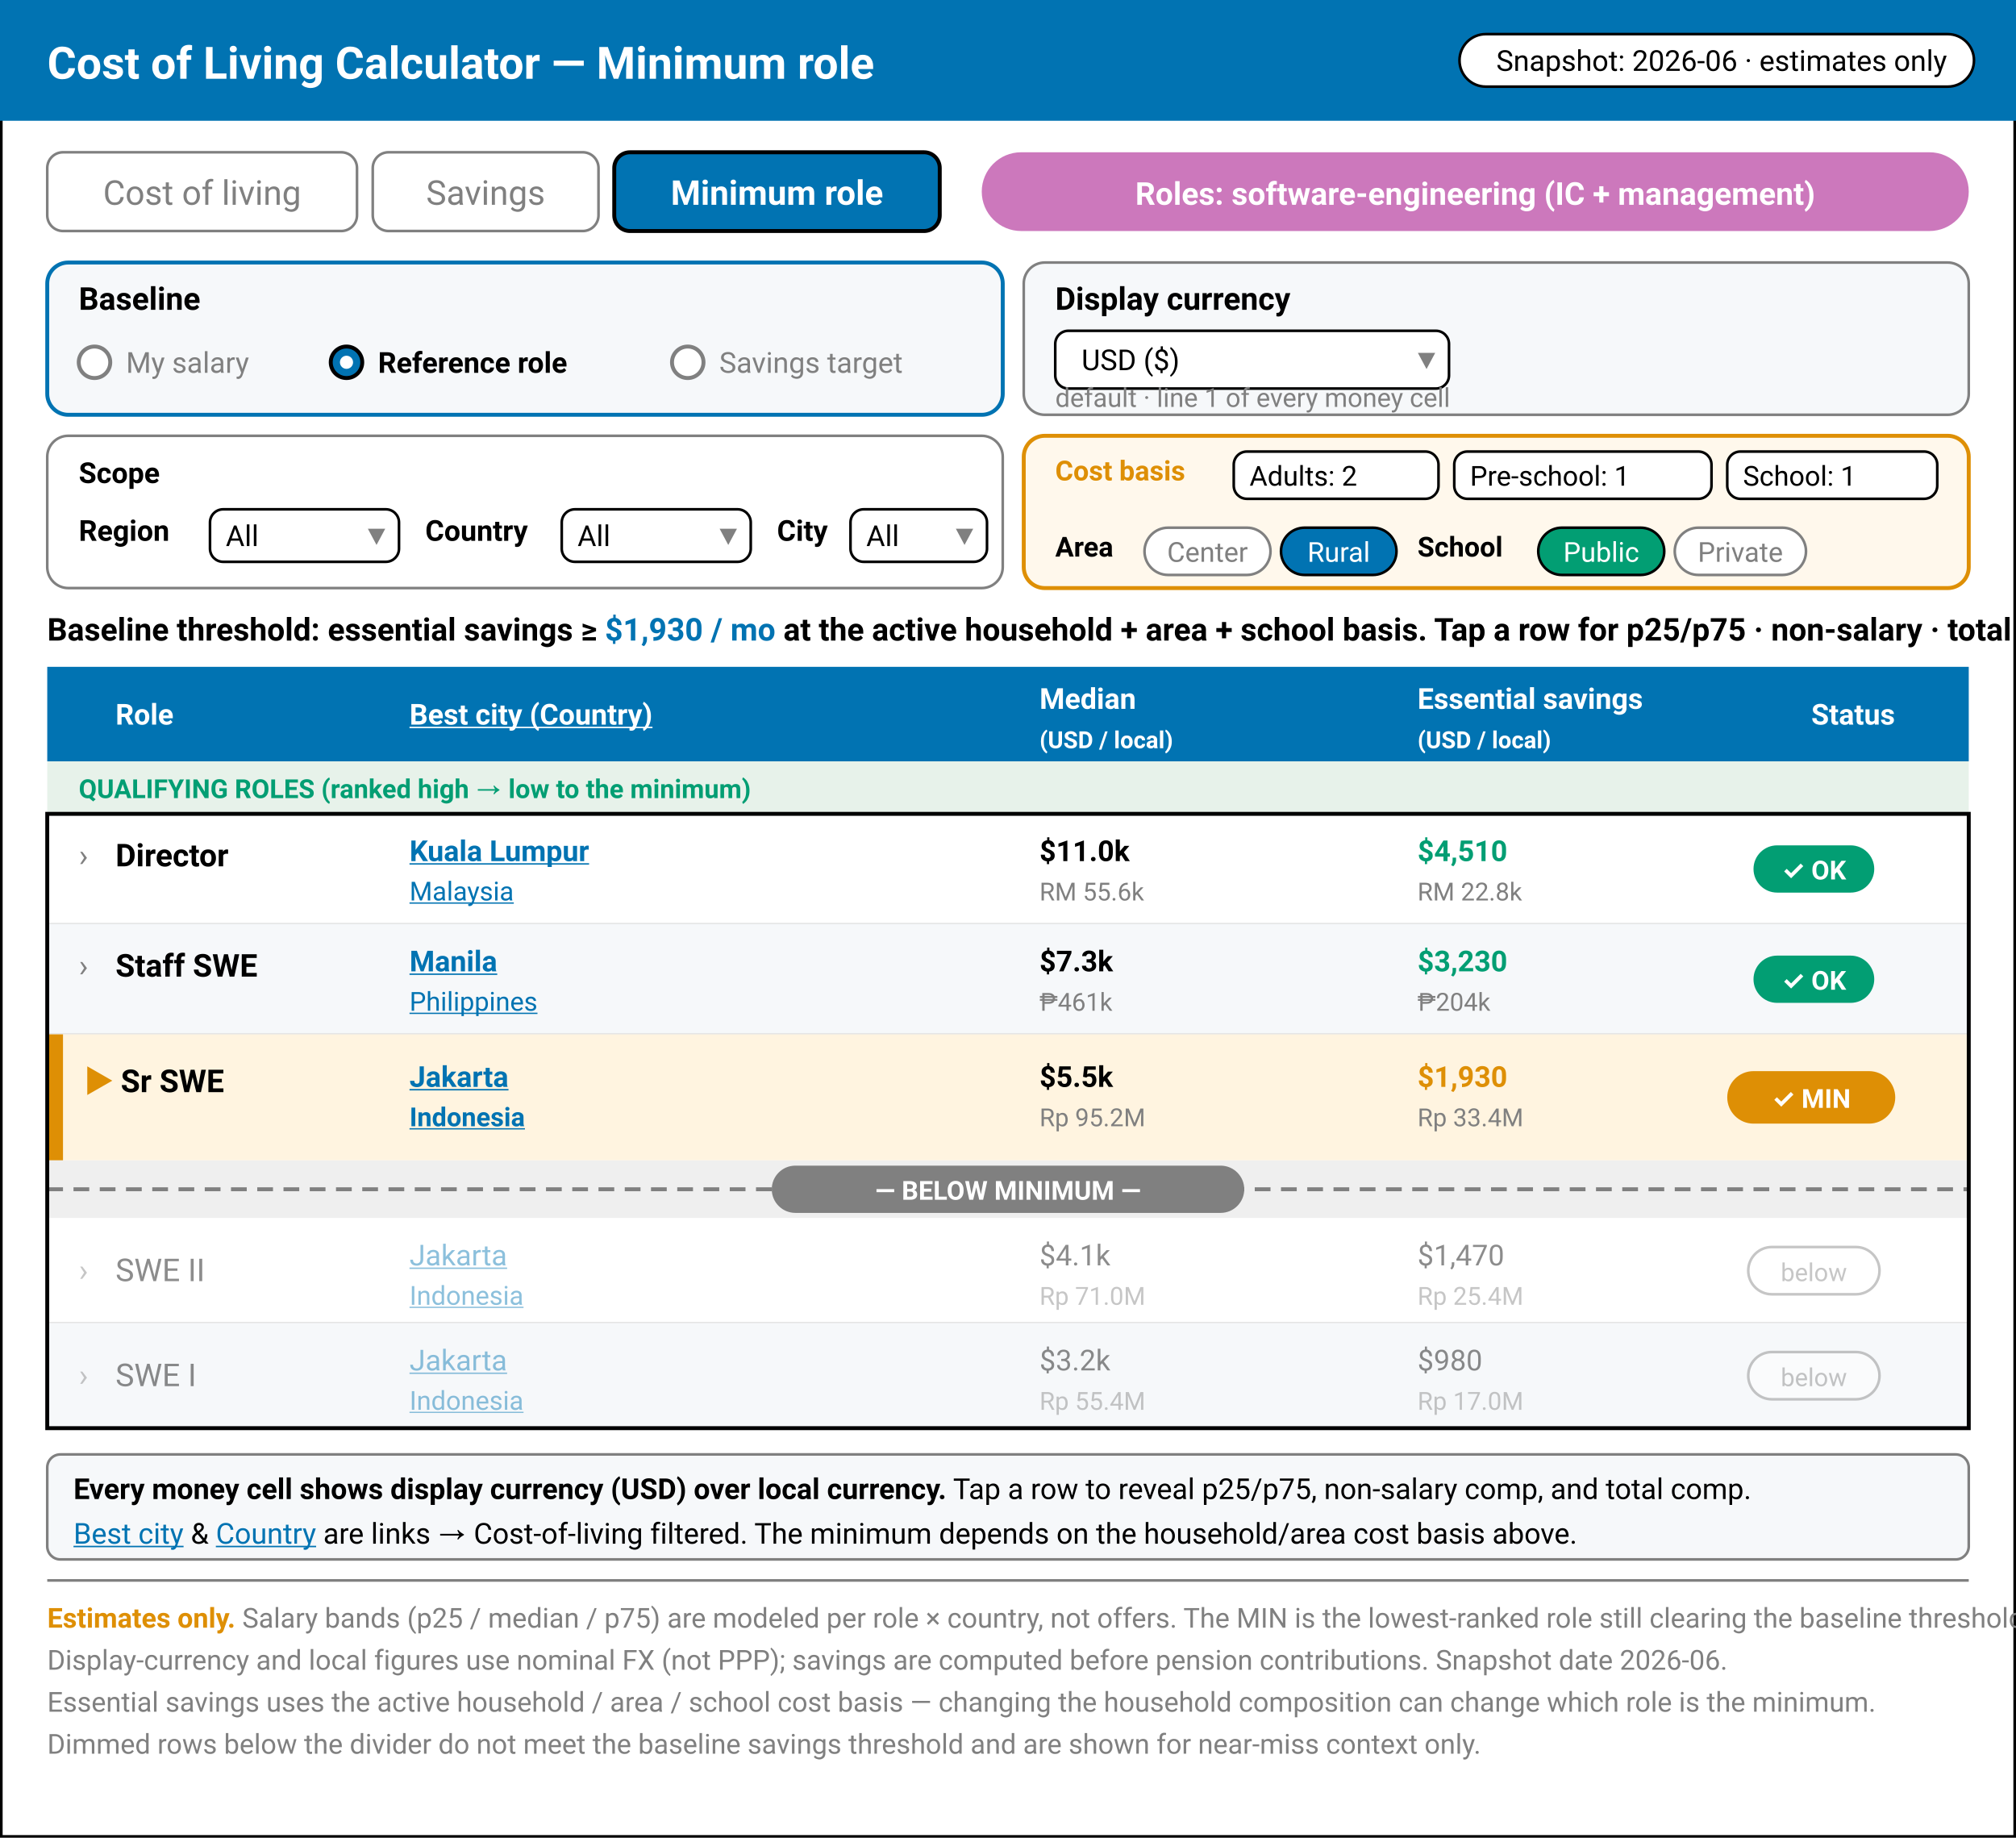
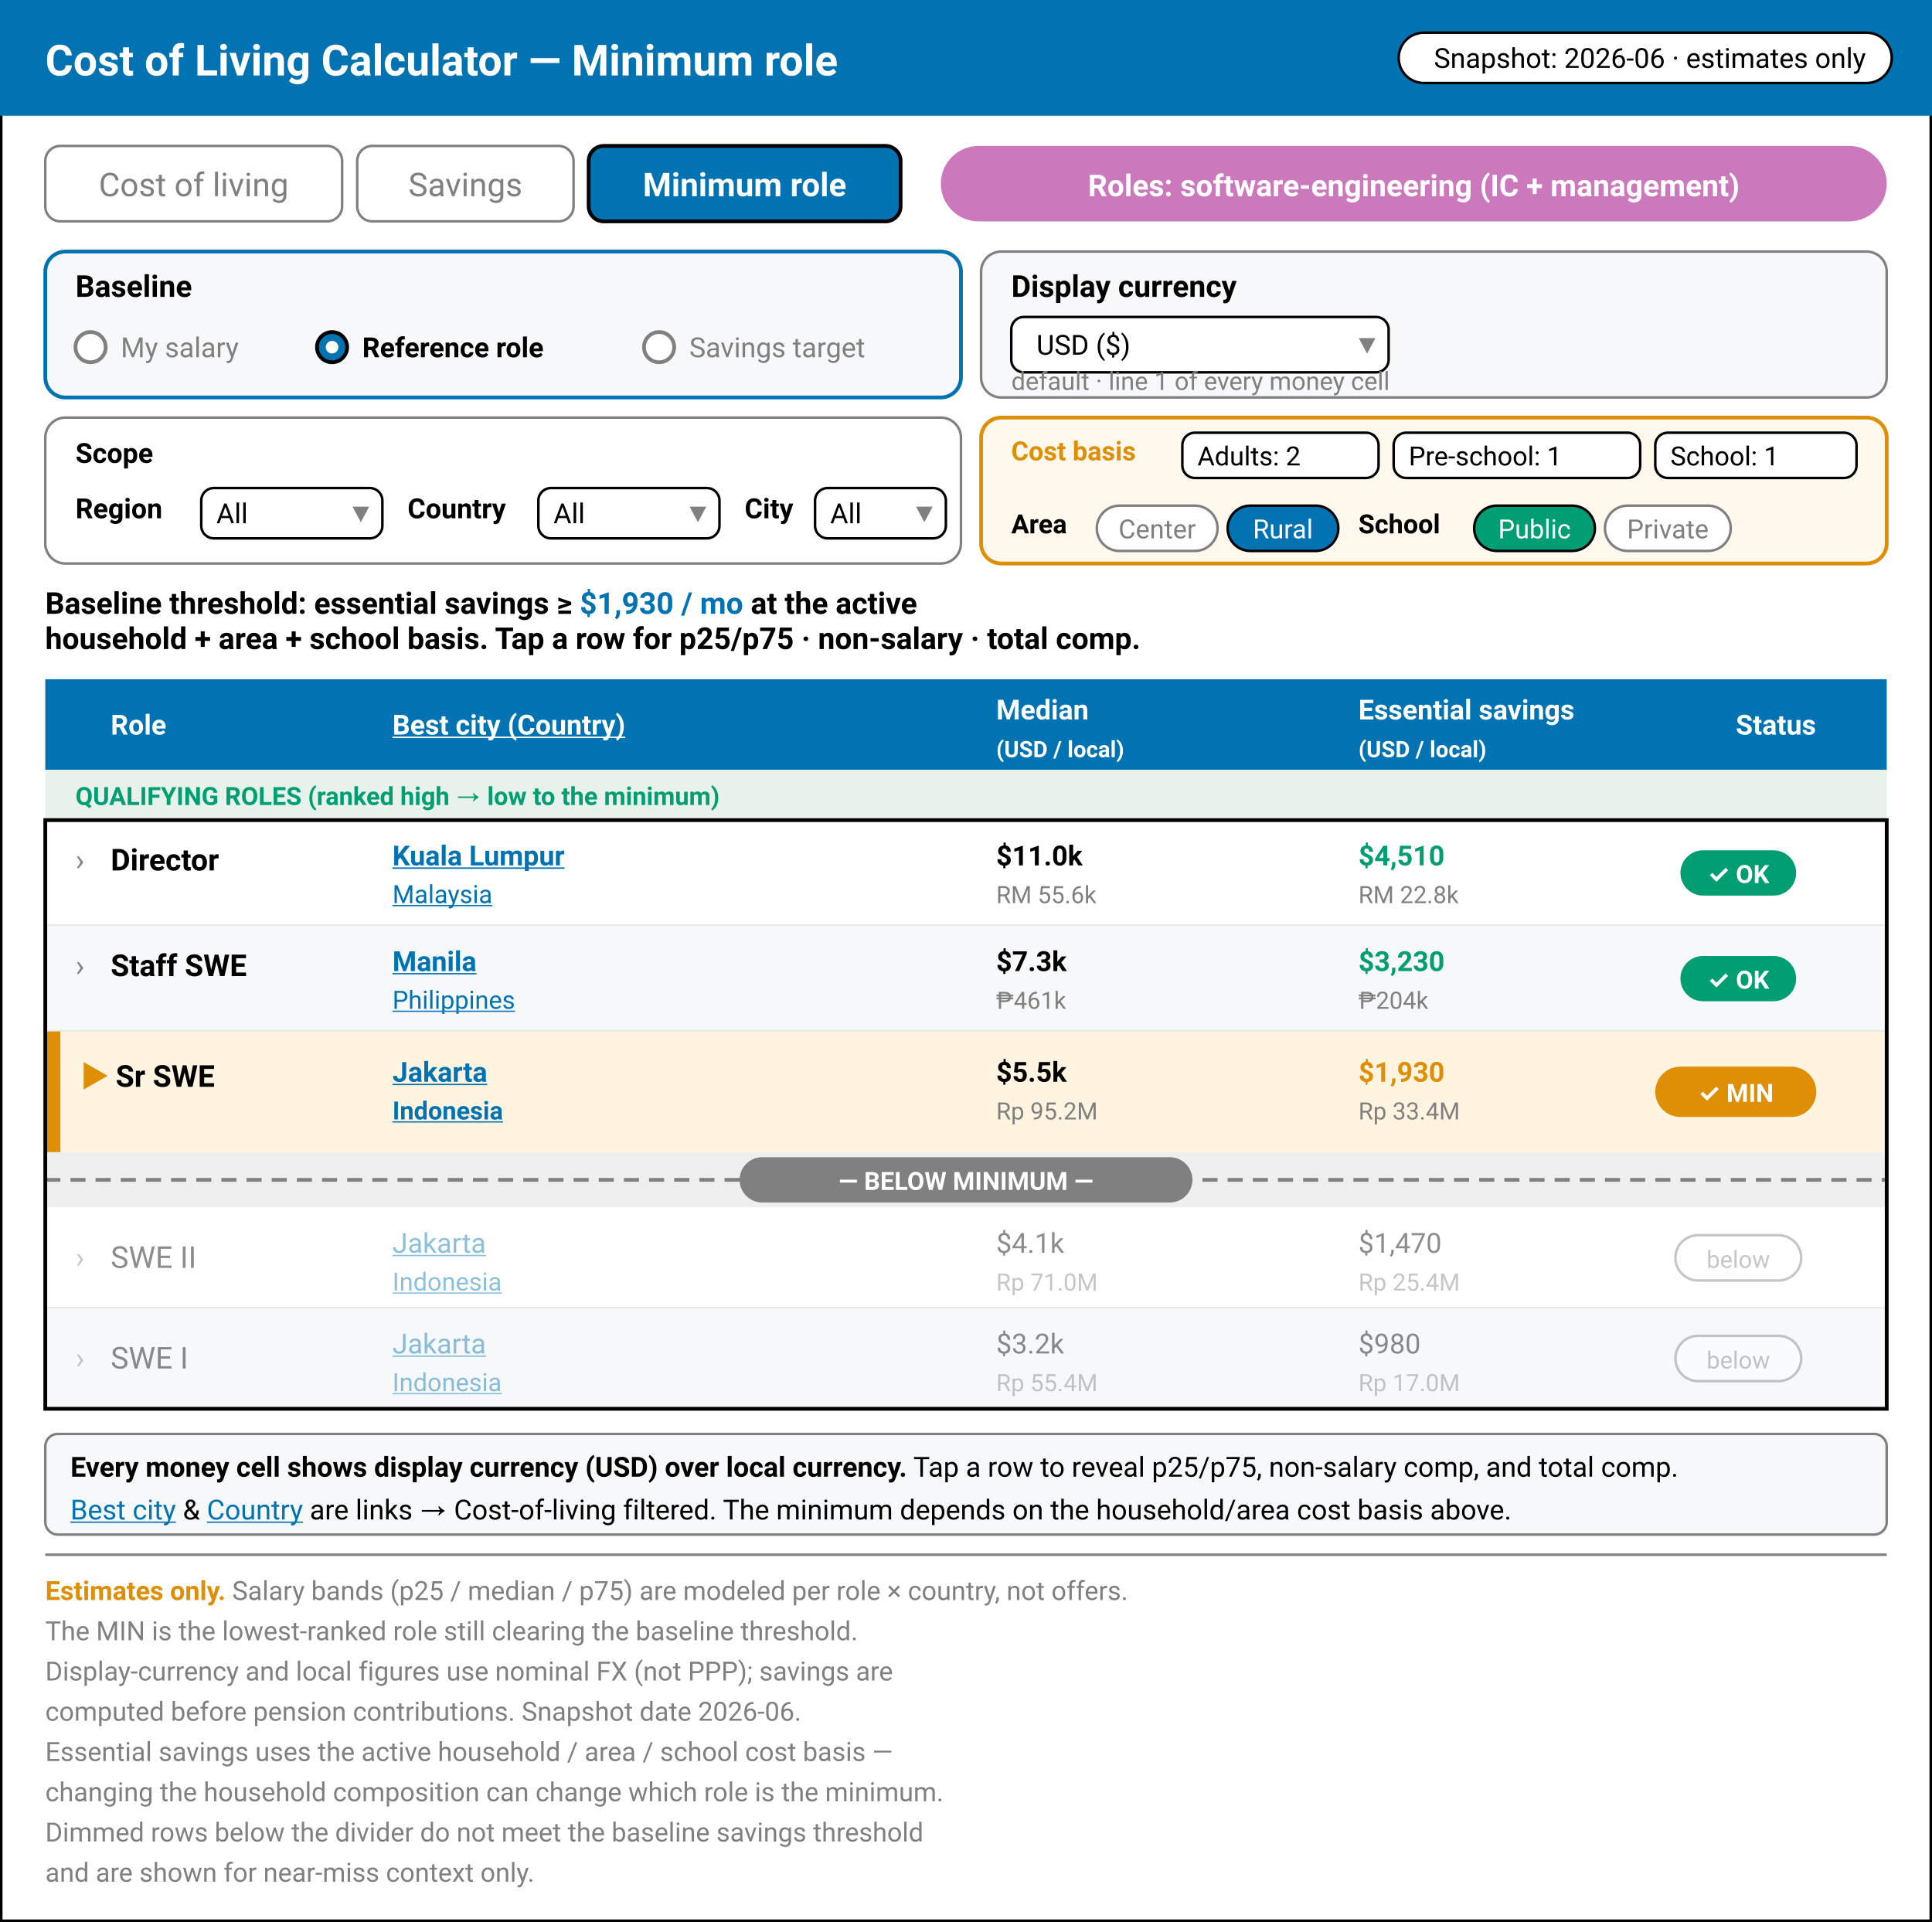
- <svg xmlns="http://www.w3.org/2000/svg" width="768" height="700" viewBox="0 0 768 700" font-family="-apple-system, Segoe UI, Roboto, Helvetica, Arial, sans-serif">
-   <rect x="0" y="0" width="768" height="700" fill="#FFFFFF" />
-   <rect x="0.5" y="0.5" width="767" height="699" fill="none" stroke="#000000" stroke-width="1" />
+ <svg xmlns="http://www.w3.org/2000/svg" width="768" height="764" viewBox="0 0 768 764" font-family="-apple-system, Segoe UI, Roboto, Helvetica, Arial, sans-serif">
+   <rect x="0" y="0" width="768" height="764" fill="#FFFFFF" />
+   <rect x="0.5" y="0.5" width="767" height="763" fill="none" stroke="#000000" stroke-width="1" />
  <rect x="0" y="0" width="768" height="46" fill="#0173B2" />
  <text x="18" y="30" font-size="17" font-weight="700" fill="#FFFFFF">Cost of Living Calculator — Minimum role</text>
  <rect x="556" y="13" width="196" height="20" rx="10" fill="#FFFFFF" stroke="#000000" stroke-width="1" />
  <text x="570" y="27" font-size="11" fill="#000000">Snapshot: 2026-06 · estimates only</text>
  <g font-size="13">
    <rect x="18" y="58" width="118" height="30" rx="6" fill="#FFFFFF" stroke="#808080" stroke-width="1" />
    <text x="77" y="78" text-anchor="middle" fill="#808080">Cost of living</text>
    <rect x="142" y="58" width="86" height="30" rx="6" fill="#FFFFFF" stroke="#808080" stroke-width="1" />
    <text x="185" y="78" text-anchor="middle" fill="#808080">Savings</text>
    <rect x="234" y="58" width="124" height="30" rx="6" fill="#0173B2" stroke="#000000" stroke-width="1.5" />
    <text x="296" y="78" text-anchor="middle" font-weight="700" fill="#FFFFFF">Minimum role</text>
  </g>
  <rect x="374" y="58" width="376" height="30" rx="15" fill="#CC78BC" />
  <text x="562" y="78" font-size="12" fill="#FFFFFF" text-anchor="middle" font-weight="700">Roles: software-engineering (IC + management)</text>
  <rect x="18" y="100" width="364" height="58" rx="8" fill="#F6F8FA" stroke="#0173B2" stroke-width="1.5" />
  <text x="30" y="118" font-size="12" font-weight="700" fill="#000000">Baseline</text>
  <g font-size="11">
    <circle cx="36" cy="138" r="6" fill="#FFFFFF" stroke="#808080" stroke-width="1.5" />
    <text x="48" y="142" fill="#808080">My salary</text>
    <circle cx="132" cy="138" r="6" fill="#0173B2" stroke="#000000" stroke-width="1.5" />
    <circle cx="132" cy="138" r="2.5" fill="#FFFFFF" />
    <text x="144" y="142" fill="#000000" font-weight="600">Reference role</text>
    <circle cx="262" cy="138" r="6" fill="#FFFFFF" stroke="#808080" stroke-width="1.5" />
    <text x="274" y="142" fill="#808080">Savings target</text>
  </g>
  <rect x="30" y="148" width="160" height="0" fill="none" stroke="none" />
  <rect x="390" y="100" width="360" height="58" rx="8" fill="#F6F8FA" stroke="#808080" stroke-width="1" />
  <text x="402" y="118" font-size="12" font-weight="700" fill="#000000">Display currency</text>
  <rect x="402" y="126" width="150" height="22" rx="5" fill="#FFFFFF" stroke="#000000" stroke-width="1" />
  <text x="412" y="141" font-size="11" fill="#000000">USD ($)</text>
  <text x="538" y="141" font-size="11" fill="#808080">▼</text>
  <text x="402" y="155" font-size="10" fill="#808080">default · line 1 of every money cell</text>
  <rect x="18" y="166" width="364" height="58" rx="8" fill="#FFFFFF" stroke="#808080" stroke-width="1" />
  <g font-size="11">
    <text x="30" y="184" font-weight="700" fill="#000000">Scope</text>
    <text x="30" y="206" font-weight="600" fill="#000000">Region</text>
    <rect x="80" y="194" width="72" height="20" rx="5" fill="#FFFFFF" stroke="#000000" stroke-width="1" />
    <text x="86" y="208" fill="#000000">All</text>
    <text x="138" y="208" fill="#808080">▼</text>
    <text x="162" y="206" font-weight="600" fill="#000000">Country</text>
    <rect x="214" y="194" width="72" height="20" rx="5" fill="#FFFFFF" stroke="#000000" stroke-width="1" />
    <text x="220" y="208" fill="#000000">All</text>
    <text x="272" y="208" fill="#808080">▼</text>
    <text x="296" y="206" font-weight="600" fill="#000000">City</text>
    <rect x="324" y="194" width="52" height="20" rx="5" fill="#FFFFFF" stroke="#000000" stroke-width="1" />
    <text x="330" y="208" fill="#000000">All</text>
    <text x="362" y="208" fill="#808080">▼</text>
  </g>
  <rect x="390" y="166" width="360" height="58" rx="8" fill="#FFF8EC" stroke="#DE8F05" stroke-width="1.5" />
  <g font-size="10.5">
    <text x="402" y="183" font-weight="700" fill="#DE8F05">Cost basis</text>
    <rect x="470" y="172" width="78" height="18" rx="5" fill="#FFFFFF" stroke="#000000" stroke-width="1" />
    <text x="476" y="185" fill="#000000">Adults: 2</text>
    <rect x="554" y="172" width="98" height="18" rx="5" fill="#FFFFFF" stroke="#000000" stroke-width="1" />
    <text x="560" y="185" fill="#000000">Pre-school: 1</text>
    <rect x="658" y="172" width="80" height="18" rx="5" fill="#FFFFFF" stroke="#000000" stroke-width="1" />
    <text x="664" y="185" fill="#000000">School: 1</text>
    <text x="402" y="212" font-weight="600" fill="#000000">Area</text>
    <rect x="436" y="201" width="48" height="18" rx="9" fill="#FFFFFF" stroke="#808080" stroke-width="1" />
    <text x="460" y="214" text-anchor="middle" fill="#808080">Center</text>
    <rect x="488" y="201" width="44" height="18" rx="9" fill="#0173B2" stroke="#000000" stroke-width="1" />
    <text x="510" y="214" text-anchor="middle" fill="#FFFFFF">Rural</text>
    <text x="540" y="212" font-weight="600" fill="#000000">School</text>
    <rect x="586" y="201" width="48" height="18" rx="9" fill="#029E73" stroke="#000000" stroke-width="1" />
    <text x="610" y="214" text-anchor="middle" fill="#FFFFFF">Public</text>
    <rect x="638" y="201" width="50" height="18" rx="9" fill="#FFFFFF" stroke="#808080" stroke-width="1" />
    <text x="663" y="214" text-anchor="middle" fill="#808080">Private</text>
  </g>
-   <text x="18" y="244" font-size="12" font-weight="600" fill="#000000">Baseline threshold: essential savings ≥ <tspan fill="#0173B2">$1,930 / mo</tspan> at the active household + area + school basis. Tap a row for p25/p75 · non-salary · total comp.</text>
-   <rect x="18" y="254" width="732" height="36" fill="#0173B2" />
+   <text x="18" y="244" font-size="12" font-weight="600" fill="#000000">Baseline threshold: essential savings ≥ <tspan fill="#0173B2">$1,930 / mo</tspan> at the active</text>
+   <text x="18" y="258" font-size="12" font-weight="600" fill="#000000">household + area + school basis. Tap a row for p25/p75 · non-salary · total comp.</text>
+   <rect x="18" y="270" width="732" height="36" fill="#0173B2" />
  <g font-size="11" fill="#FFFFFF" font-weight="700">
-     <text x="44" y="276">Role</text>
-     <text x="156" y="276" text-decoration="underline">Best city (Country)</text>
-     <text x="396" y="270">Median</text>
-     <text x="396" y="285" font-size="9">(USD / local)</text>
-     <text x="540" y="270">Essential savings</text>
-     <text x="540" y="285" font-size="9">(USD / local)</text>
-     <text x="690" y="276">Status</text>
+     <text x="44" y="292">Role</text>
+     <text x="156" y="292" text-decoration="underline">Best city (Country)</text>
+     <text x="396" y="286">Median</text>
+     <text x="396" y="301" font-size="9">(USD / local)</text>
+     <text x="540" y="286">Essential savings</text>
+     <text x="540" y="301" font-size="9">(USD / local)</text>
+     <text x="690" y="292">Status</text>
  </g>
-   <rect x="18" y="290" width="732" height="20" fill="#E7F2EA" />
-   <text x="30" y="304" font-size="10" font-weight="700" fill="#029E73">QUALIFYING ROLES (ranked high → low to the minimum)</text>
-   <rect x="18" y="310" width="732" height="42" fill="#FFFFFF" />
-   <text x="30" y="330" font-size="12" fill="#808080">›</text>
-   <text x="44" y="330" font-size="12" font-weight="600" fill="#000000">Director</text>
-   <text x="156" y="328" font-size="11" fill="#0173B2" text-decoration="underline" font-weight="600">Kuala Lumpur</text>
-   <text x="156" y="343" font-size="10" fill="#0173B2" text-decoration="underline">Malaysia</text>
-   <text x="396" y="328" font-size="11" fill="#000000" font-weight="700">$11.0k</text>
-   <text x="396" y="343" font-size="9.5" fill="#808080">RM 55.6k</text>
-   <text x="540" y="328" font-size="11" fill="#029E73" font-weight="700">$4,510</text>
-   <text x="540" y="343" font-size="9.5" fill="#808080">RM 22.8k</text>
-   <rect x="668" y="322" width="46" height="18" rx="9" fill="#029E73" />
-   <text x="691" y="335" font-size="10" fill="#FFFFFF" text-anchor="middle" font-weight="700">✓ OK</text>
-   <line x1="18" y1="352" x2="750" y2="352" stroke="#E5E5E5" stroke-width="1" />
-   <rect x="18" y="352" width="732" height="42" fill="#F6F8FA" />
-   <text x="30" y="372" font-size="12" fill="#808080">›</text>
-   <text x="44" y="372" font-size="12" font-weight="600" fill="#000000">Staff SWE</text>
-   <text x="156" y="370" font-size="11" fill="#0173B2" text-decoration="underline" font-weight="600">Manila</text>
-   <text x="156" y="385" font-size="10" fill="#0173B2" text-decoration="underline">Philippines</text>
-   <text x="396" y="370" font-size="11" fill="#000000" font-weight="700">$7.3k</text>
-   <text x="396" y="385" font-size="9.5" fill="#808080">₱461k</text>
-   <text x="540" y="370" font-size="11" fill="#029E73" font-weight="700">$3,230</text>
-   <text x="540" y="385" font-size="9.5" fill="#808080">₱204k</text>
-   <rect x="668" y="364" width="46" height="18" rx="9" fill="#029E73" />
-   <text x="691" y="377" font-size="10" fill="#FFFFFF" text-anchor="middle" font-weight="700">✓ OK</text>
-   <line x1="18" y1="394" x2="750" y2="394" stroke="#E5E5E5" stroke-width="1" />
-   <rect x="18" y="394" width="732" height="48" fill="#FFF4E0" />
-   <rect x="18" y="394" width="6" height="48" fill="#DE8F05" />
-   <text x="32" y="416" font-size="12" fill="#DE8F05" font-weight="700">▶</text>
-   <text x="46" y="416" font-size="12" font-weight="700" fill="#000000">Sr SWE</text>
-   <text x="156" y="414" font-size="11" fill="#0173B2" text-decoration="underline" font-weight="700">Jakarta</text>
-   <text x="156" y="429" font-size="10" fill="#0173B2" text-decoration="underline" font-weight="700">Indonesia</text>
-   <text x="396" y="414" font-size="11" fill="#000000" font-weight="700">$5.5k</text>
-   <text x="396" y="429" font-size="9.5" fill="#808080">Rp 95.2M</text>
-   <text x="540" y="414" font-size="11" fill="#DE8F05" font-weight="700">$1,930</text>
-   <text x="540" y="429" font-size="9.5" fill="#808080">Rp 33.4M</text>
-   <rect x="658" y="408" width="64" height="20" rx="10" fill="#DE8F05" />
-   <text x="690" y="422" font-size="10" fill="#FFFFFF" text-anchor="middle" font-weight="700">✓ MIN</text>
-   <rect x="18" y="442" width="732" height="22" fill="#EFEFEF" />
-   <line x1="18" y1="453" x2="750" y2="453" stroke="#808080" stroke-width="1.5" stroke-dasharray="6 4" />
-   <rect x="294" y="444" width="180" height="18" rx="9" fill="#808080" />
-   <text x="384" y="457" font-size="10" fill="#FFFFFF" text-anchor="middle" font-weight="700">— BELOW MINIMUM —</text>
-   <rect x="18" y="464" width="732" height="40" fill="#FFFFFF" />
+   <rect x="18" y="306" width="732" height="20" fill="#E7F2EA" />
+   <text x="30" y="320" font-size="10" font-weight="700" fill="#029E73">QUALIFYING ROLES (ranked high → low to the minimum)</text>
+   <rect x="18" y="326" width="732" height="42" fill="#FFFFFF" />
+   <text x="30" y="346" font-size="12" fill="#808080">›</text>
+   <text x="44" y="346" font-size="12" font-weight="600" fill="#000000">Director</text>
+   <text x="156" y="344" font-size="11" fill="#0173B2" text-decoration="underline" font-weight="600">Kuala Lumpur</text>
+   <text x="156" y="359" font-size="10" fill="#0173B2" text-decoration="underline">Malaysia</text>
+   <text x="396" y="344" font-size="11" fill="#000000" font-weight="700">$11.0k</text>
+   <text x="396" y="359" font-size="9.5" fill="#808080">RM 55.6k</text>
+   <text x="540" y="344" font-size="11" fill="#029E73" font-weight="700">$4,510</text>
+   <text x="540" y="359" font-size="9.5" fill="#808080">RM 22.8k</text>
+   <rect x="668" y="338" width="46" height="18" rx="9" fill="#029E73" />
+   <text x="691" y="351" font-size="10" fill="#FFFFFF" text-anchor="middle" font-weight="700">✓ OK</text>
+   <line x1="18" y1="368" x2="750" y2="368" stroke="#E5E5E5" stroke-width="1" />
+   <rect x="18" y="368" width="732" height="42" fill="#F6F8FA" />
+   <text x="30" y="388" font-size="12" fill="#808080">›</text>
+   <text x="44" y="388" font-size="12" font-weight="600" fill="#000000">Staff SWE</text>
+   <text x="156" y="386" font-size="11" fill="#0173B2" text-decoration="underline" font-weight="600">Manila</text>
+   <text x="156" y="401" font-size="10" fill="#0173B2" text-decoration="underline">Philippines</text>
+   <text x="396" y="386" font-size="11" fill="#000000" font-weight="700">$7.3k</text>
+   <text x="396" y="401" font-size="9.5" fill="#808080">₱461k</text>
+   <text x="540" y="386" font-size="11" fill="#029E73" font-weight="700">$3,230</text>
+   <text x="540" y="401" font-size="9.5" fill="#808080">₱204k</text>
+   <rect x="668" y="380" width="46" height="18" rx="9" fill="#029E73" />
+   <text x="691" y="393" font-size="10" fill="#FFFFFF" text-anchor="middle" font-weight="700">✓ OK</text>
+   <line x1="18" y1="410" x2="750" y2="410" stroke="#E5E5E5" stroke-width="1" />
+   <rect x="18" y="410" width="732" height="48" fill="#FFF4E0" />
+   <rect x="18" y="410" width="6" height="48" fill="#DE8F05" />
+   <text x="32" y="432" font-size="12" fill="#DE8F05" font-weight="700">▶</text>
+   <text x="46" y="432" font-size="12" font-weight="700" fill="#000000">Sr SWE</text>
+   <text x="156" y="430" font-size="11" fill="#0173B2" text-decoration="underline" font-weight="700">Jakarta</text>
+   <text x="156" y="445" font-size="10" fill="#0173B2" text-decoration="underline" font-weight="700">Indonesia</text>
+   <text x="396" y="430" font-size="11" fill="#000000" font-weight="700">$5.5k</text>
+   <text x="396" y="445" font-size="9.5" fill="#808080">Rp 95.2M</text>
+   <text x="540" y="430" font-size="11" fill="#DE8F05" font-weight="700">$1,930</text>
+   <text x="540" y="445" font-size="9.5" fill="#808080">Rp 33.4M</text>
+   <rect x="658" y="424" width="64" height="20" rx="10" fill="#DE8F05" />
+   <text x="690" y="438" font-size="10" fill="#FFFFFF" text-anchor="middle" font-weight="700">✓ MIN</text>
+   <rect x="18" y="458" width="732" height="22" fill="#EFEFEF" />
+   <line x1="18" y1="469" x2="750" y2="469" stroke="#808080" stroke-width="1.5" stroke-dasharray="6 4" />
+   <rect x="294" y="460" width="180" height="18" rx="9" fill="#808080" />
+   <text x="384" y="473" font-size="10" fill="#FFFFFF" text-anchor="middle" font-weight="700">— BELOW MINIMUM —</text>
+   <rect x="18" y="480" width="732" height="40" fill="#FFFFFF" />
  <g opacity="0.45">
-     <text x="30" y="488" font-size="12" fill="#808080">›</text>
-     <text x="44" y="488" font-size="12" fill="#000000">SWE II</text>
-     <text x="156" y="482" font-size="11" fill="#0173B2" text-decoration="underline">Jakarta</text>
-     <text x="156" y="497" font-size="10" fill="#0173B2" text-decoration="underline">Indonesia</text>
-     <text x="396" y="482" font-size="11" fill="#000000">$4.1k</text>
-     <text x="396" y="497" font-size="9.5" fill="#808080">Rp 71.0M</text>
-     <text x="540" y="482" font-size="11" fill="#000000">$1,470</text>
-     <text x="540" y="497" font-size="9.5" fill="#808080">Rp 25.4M</text>
-     <rect x="666" y="475" width="50" height="18" rx="9" fill="#FFFFFF" stroke="#808080" stroke-width="1" />
-     <text x="691" y="488" font-size="9.5" fill="#808080" text-anchor="middle">below</text>
+     <text x="30" y="504" font-size="12" fill="#808080">›</text>
+     <text x="44" y="504" font-size="12" fill="#000000">SWE II</text>
+     <text x="156" y="498" font-size="11" fill="#0173B2" text-decoration="underline">Jakarta</text>
+     <text x="156" y="513" font-size="10" fill="#0173B2" text-decoration="underline">Indonesia</text>
+     <text x="396" y="498" font-size="11" fill="#000000">$4.1k</text>
+     <text x="396" y="513" font-size="9.5" fill="#808080">Rp 71.0M</text>
+     <text x="540" y="498" font-size="11" fill="#000000">$1,470</text>
+     <text x="540" y="513" font-size="9.5" fill="#808080">Rp 25.4M</text>
+     <rect x="666" y="491" width="50" height="18" rx="9" fill="#FFFFFF" stroke="#808080" stroke-width="1" />
+     <text x="691" y="504" font-size="9.5" fill="#808080" text-anchor="middle">below</text>
  </g>
-   <line x1="18" y1="504" x2="750" y2="504" stroke="#E5E5E5" stroke-width="1" />
-   <rect x="18" y="504" width="732" height="40" fill="#F6F8FA" />
+   <line x1="18" y1="520" x2="750" y2="520" stroke="#E5E5E5" stroke-width="1" />
+   <rect x="18" y="520" width="732" height="40" fill="#F6F8FA" />
  <g opacity="0.45">
-     <text x="30" y="528" font-size="12" fill="#808080">›</text>
-     <text x="44" y="528" font-size="12" fill="#000000">SWE I</text>
-     <text x="156" y="522" font-size="11" fill="#0173B2" text-decoration="underline">Jakarta</text>
-     <text x="156" y="537" font-size="10" fill="#0173B2" text-decoration="underline">Indonesia</text>
-     <text x="396" y="522" font-size="11" fill="#000000">$3.2k</text>
-     <text x="396" y="537" font-size="9.5" fill="#808080">Rp 55.4M</text>
-     <text x="540" y="522" font-size="11" fill="#000000">$980</text>
-     <text x="540" y="537" font-size="9.5" fill="#808080">Rp 17.0M</text>
-     <rect x="666" y="515" width="50" height="18" rx="9" fill="#FFFFFF" stroke="#808080" stroke-width="1" />
-     <text x="691" y="528" font-size="9.5" fill="#808080" text-anchor="middle">below</text>
+     <text x="30" y="544" font-size="12" fill="#808080">›</text>
+     <text x="44" y="544" font-size="12" fill="#000000">SWE I</text>
+     <text x="156" y="538" font-size="11" fill="#0173B2" text-decoration="underline">Jakarta</text>
+     <text x="156" y="553" font-size="10" fill="#0173B2" text-decoration="underline">Indonesia</text>
+     <text x="396" y="538" font-size="11" fill="#000000">$3.2k</text>
+     <text x="396" y="553" font-size="9.5" fill="#808080">Rp 55.4M</text>
+     <text x="540" y="538" font-size="11" fill="#000000">$980</text>
+     <text x="540" y="553" font-size="9.5" fill="#808080">Rp 17.0M</text>
+     <rect x="666" y="531" width="50" height="18" rx="9" fill="#FFFFFF" stroke="#808080" stroke-width="1" />
+     <text x="691" y="544" font-size="9.5" fill="#808080" text-anchor="middle">below</text>
  </g>
-   <rect x="18" y="310" width="732" height="234" fill="none" stroke="#000000" stroke-width="1.5" />
-   <rect x="18" y="554" width="732" height="40" rx="5" fill="#F6F8FA" stroke="#808080" stroke-width="1" />
-   <text x="28" y="571" font-size="11" fill="#000000">
+   <rect x="18" y="326" width="732" height="234" fill="none" stroke="#000000" stroke-width="1.5" />
+   <rect x="18" y="570" width="732" height="40" rx="5" fill="#F6F8FA" stroke="#808080" stroke-width="1" />
+   <text x="28" y="587" font-size="11" fill="#000000">
    <tspan font-weight="700">Every money cell shows display currency (USD) over local currency.</tspan> Tap a row to reveal p25/p75, non-salary comp, and total comp.</text>
-   <text x="28" y="588" font-size="11" fill="#000000">
+   <text x="28" y="604" font-size="11" fill="#000000">
    <tspan fill="#0173B2" text-decoration="underline">Best city</tspan> &amp; <tspan fill="#0173B2" text-decoration="underline">Country</tspan> are links → Cost-of-living filtered. The minimum depends on the household/area cost basis above.</text>
-   <line x1="18" y1="602" x2="750" y2="602" stroke="#808080" stroke-width="1" />
+   <line x1="18" y1="618" x2="750" y2="618" stroke="#808080" stroke-width="1" />
  <g font-size="10.5" fill="#808080">
-     <text x="18" y="620">
-       <tspan font-weight="700" fill="#DE8F05">Estimates only.</tspan> Salary bands (p25 / median / p75) are modeled per role × country, not offers. The MIN is the lowest-ranked role still clearing the baseline threshold.</text>
-     <text x="18" y="636">Display-currency and local figures use nominal FX (not PPP); savings are computed before pension contributions. Snapshot date 2026-06.</text>
-     <text x="18" y="652">Essential savings uses the active household / area / school cost basis — changing the household composition can change which role is the minimum.</text>
-     <text x="18" y="668">Dimmed rows below the divider do not meet the baseline savings threshold and are shown for near-miss context only.</text>
+     <text x="18" y="636">
+       <tspan font-weight="700" fill="#DE8F05">Estimates only.</tspan> Salary bands (p25 / median / p75) are modeled per role × country, not offers.</text>
+     <text x="18" y="652">The MIN is the lowest-ranked role still clearing the baseline threshold.</text>
+     <text x="18" y="668">Display-currency and local figures use nominal FX (not PPP); savings are</text>
+     <text x="18" y="684">computed before pension contributions. Snapshot date 2026-06.</text>
+     <text x="18" y="700">Essential savings uses the active household / area / school cost basis —</text>
+     <text x="18" y="716">changing the household composition can change which role is the minimum.</text>
+     <text x="18" y="732">Dimmed rows below the divider do not meet the baseline savings threshold</text>
+     <text x="18" y="748">and are shown for near-miss context only.</text>
  </g>
</svg>
